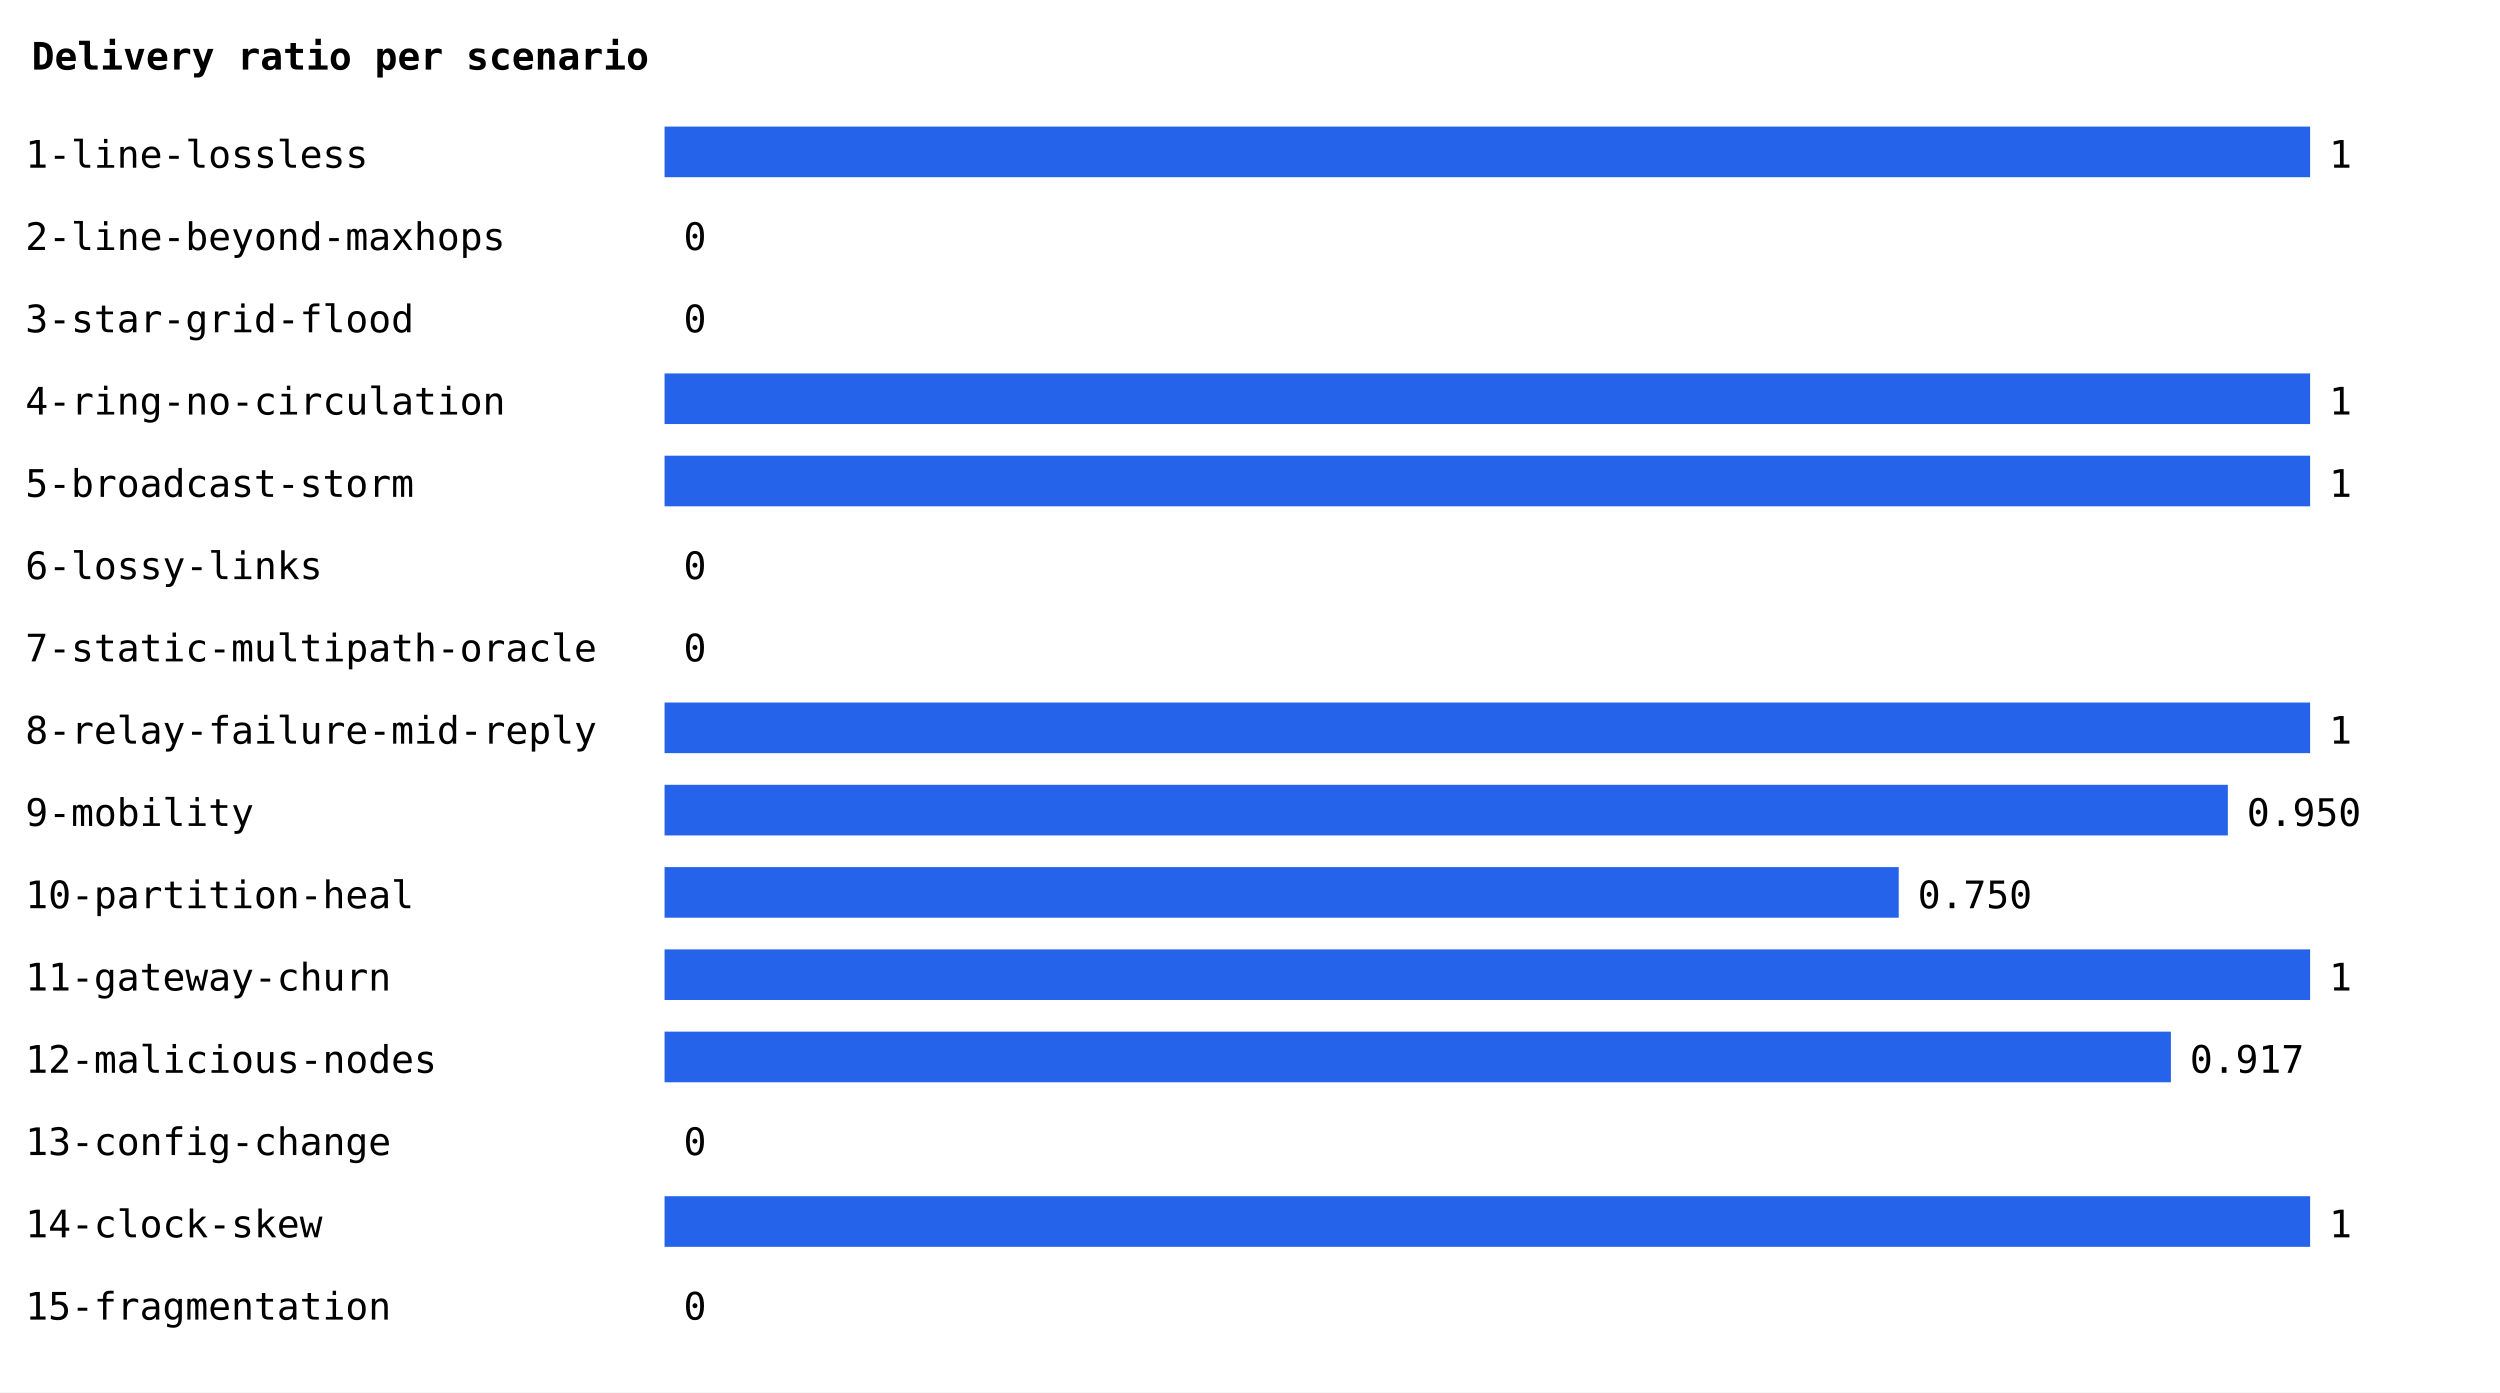
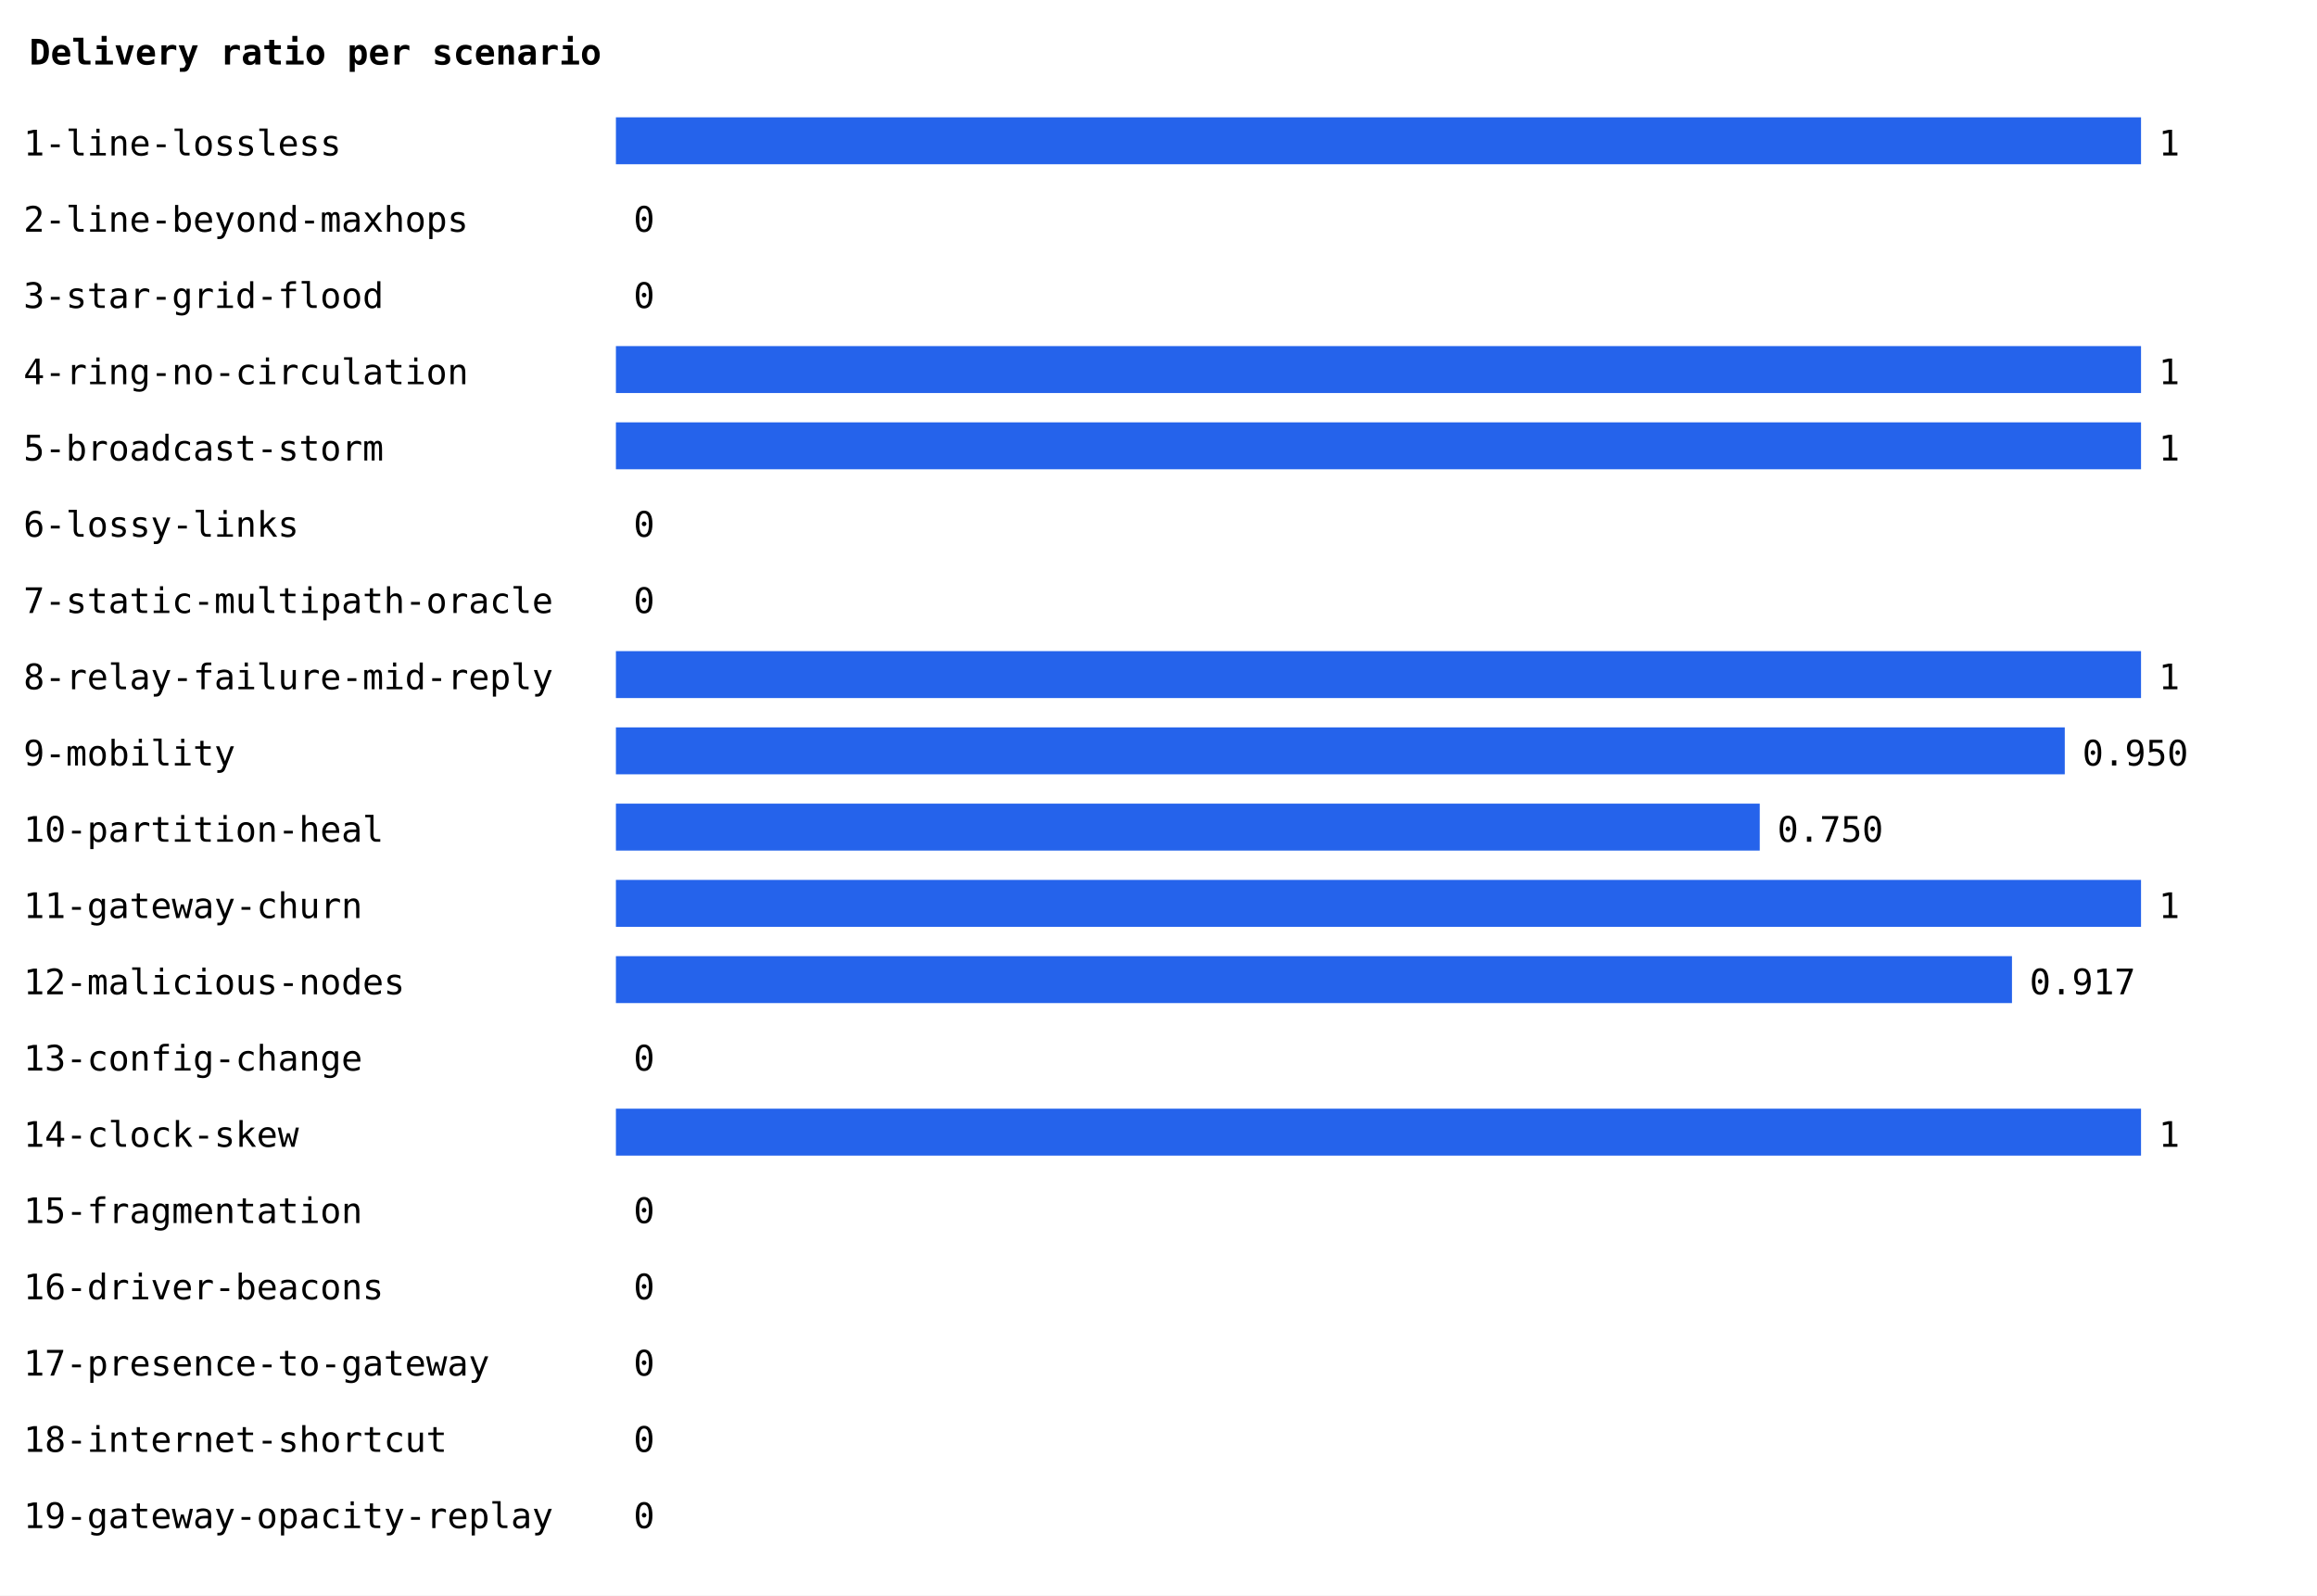
- <svg xmlns="http://www.w3.org/2000/svg" width="790" height="440" font-family="monospace" font-size="12">
-   <rect width="790" height="440" fill="white" />
+ <svg xmlns="http://www.w3.org/2000/svg" width="790" height="544" font-family="monospace" font-size="12">
+   <rect width="790" height="544" fill="white" />
  <text x="10" y="22" font-weight="bold">Delivery ratio per scenario</text>
  <text x="8" y="53">1-line-lossless</text>
  <rect x="210" y="40" width="520" height="16" fill="#2563eb" />
  <text x="736" y="53">1</text>
  <text x="8" y="79">2-line-beyond-maxhops</text>
  <rect x="210" y="66" width="0" height="16" fill="#2563eb" />
  <text x="216" y="79">0</text>
  <text x="8" y="105">3-star-grid-flood</text>
  <rect x="210" y="92" width="0" height="16" fill="#2563eb" />
  <text x="216" y="105">0</text>
  <text x="8" y="131">4-ring-no-circulation</text>
  <rect x="210" y="118" width="520" height="16" fill="#2563eb" />
  <text x="736" y="131">1</text>
  <text x="8" y="157">5-broadcast-storm</text>
  <rect x="210" y="144" width="520" height="16" fill="#2563eb" />
  <text x="736" y="157">1</text>
  <text x="8" y="183">6-lossy-links</text>
  <rect x="210" y="170" width="0" height="16" fill="#2563eb" />
  <text x="216" y="183">0</text>
  <text x="8" y="209">7-static-multipath-oracle</text>
  <rect x="210" y="196" width="0" height="16" fill="#2563eb" />
  <text x="216" y="209">0</text>
  <text x="8" y="235">8-relay-failure-mid-reply</text>
  <rect x="210" y="222" width="520" height="16" fill="#2563eb" />
  <text x="736" y="235">1</text>
  <text x="8" y="261">9-mobility</text>
  <rect x="210" y="248" width="494" height="16" fill="#2563eb" />
  <text x="710" y="261">0.950</text>
  <text x="8" y="287">10-partition-heal</text>
  <rect x="210" y="274" width="390" height="16" fill="#2563eb" />
  <text x="606" y="287">0.750</text>
  <text x="8" y="313">11-gateway-churn</text>
  <rect x="210" y="300" width="520" height="16" fill="#2563eb" />
  <text x="736" y="313">1</text>
  <text x="8" y="339">12-malicious-nodes</text>
  <rect x="210" y="326" width="476" height="16" fill="#2563eb" />
  <text x="692" y="339">0.917</text>
  <text x="8" y="365">13-config-change</text>
  <rect x="210" y="352" width="0" height="16" fill="#2563eb" />
  <text x="216" y="365">0</text>
  <text x="8" y="391">14-clock-skew</text>
  <rect x="210" y="378" width="520" height="16" fill="#2563eb" />
  <text x="736" y="391">1</text>
  <text x="8" y="417">15-fragmentation</text>
  <rect x="210" y="404" width="0" height="16" fill="#2563eb" />
  <text x="216" y="417">0</text>
+   <text x="8" y="443">16-driver-beacons</text>
+   <rect x="210" y="430" width="0" height="16" fill="#2563eb" />
+   <text x="216" y="443">0</text>
+   <text x="8" y="469">17-presence-to-gateway</text>
+   <rect x="210" y="456" width="0" height="16" fill="#2563eb" />
+   <text x="216" y="469">0</text>
+   <text x="8" y="495">18-internet-shortcut</text>
+   <rect x="210" y="482" width="0" height="16" fill="#2563eb" />
+   <text x="216" y="495">0</text>
+   <text x="8" y="521">19-gateway-opacity-replay</text>
+   <rect x="210" y="508" width="0" height="16" fill="#2563eb" />
+   <text x="216" y="521">0</text>
</svg>
